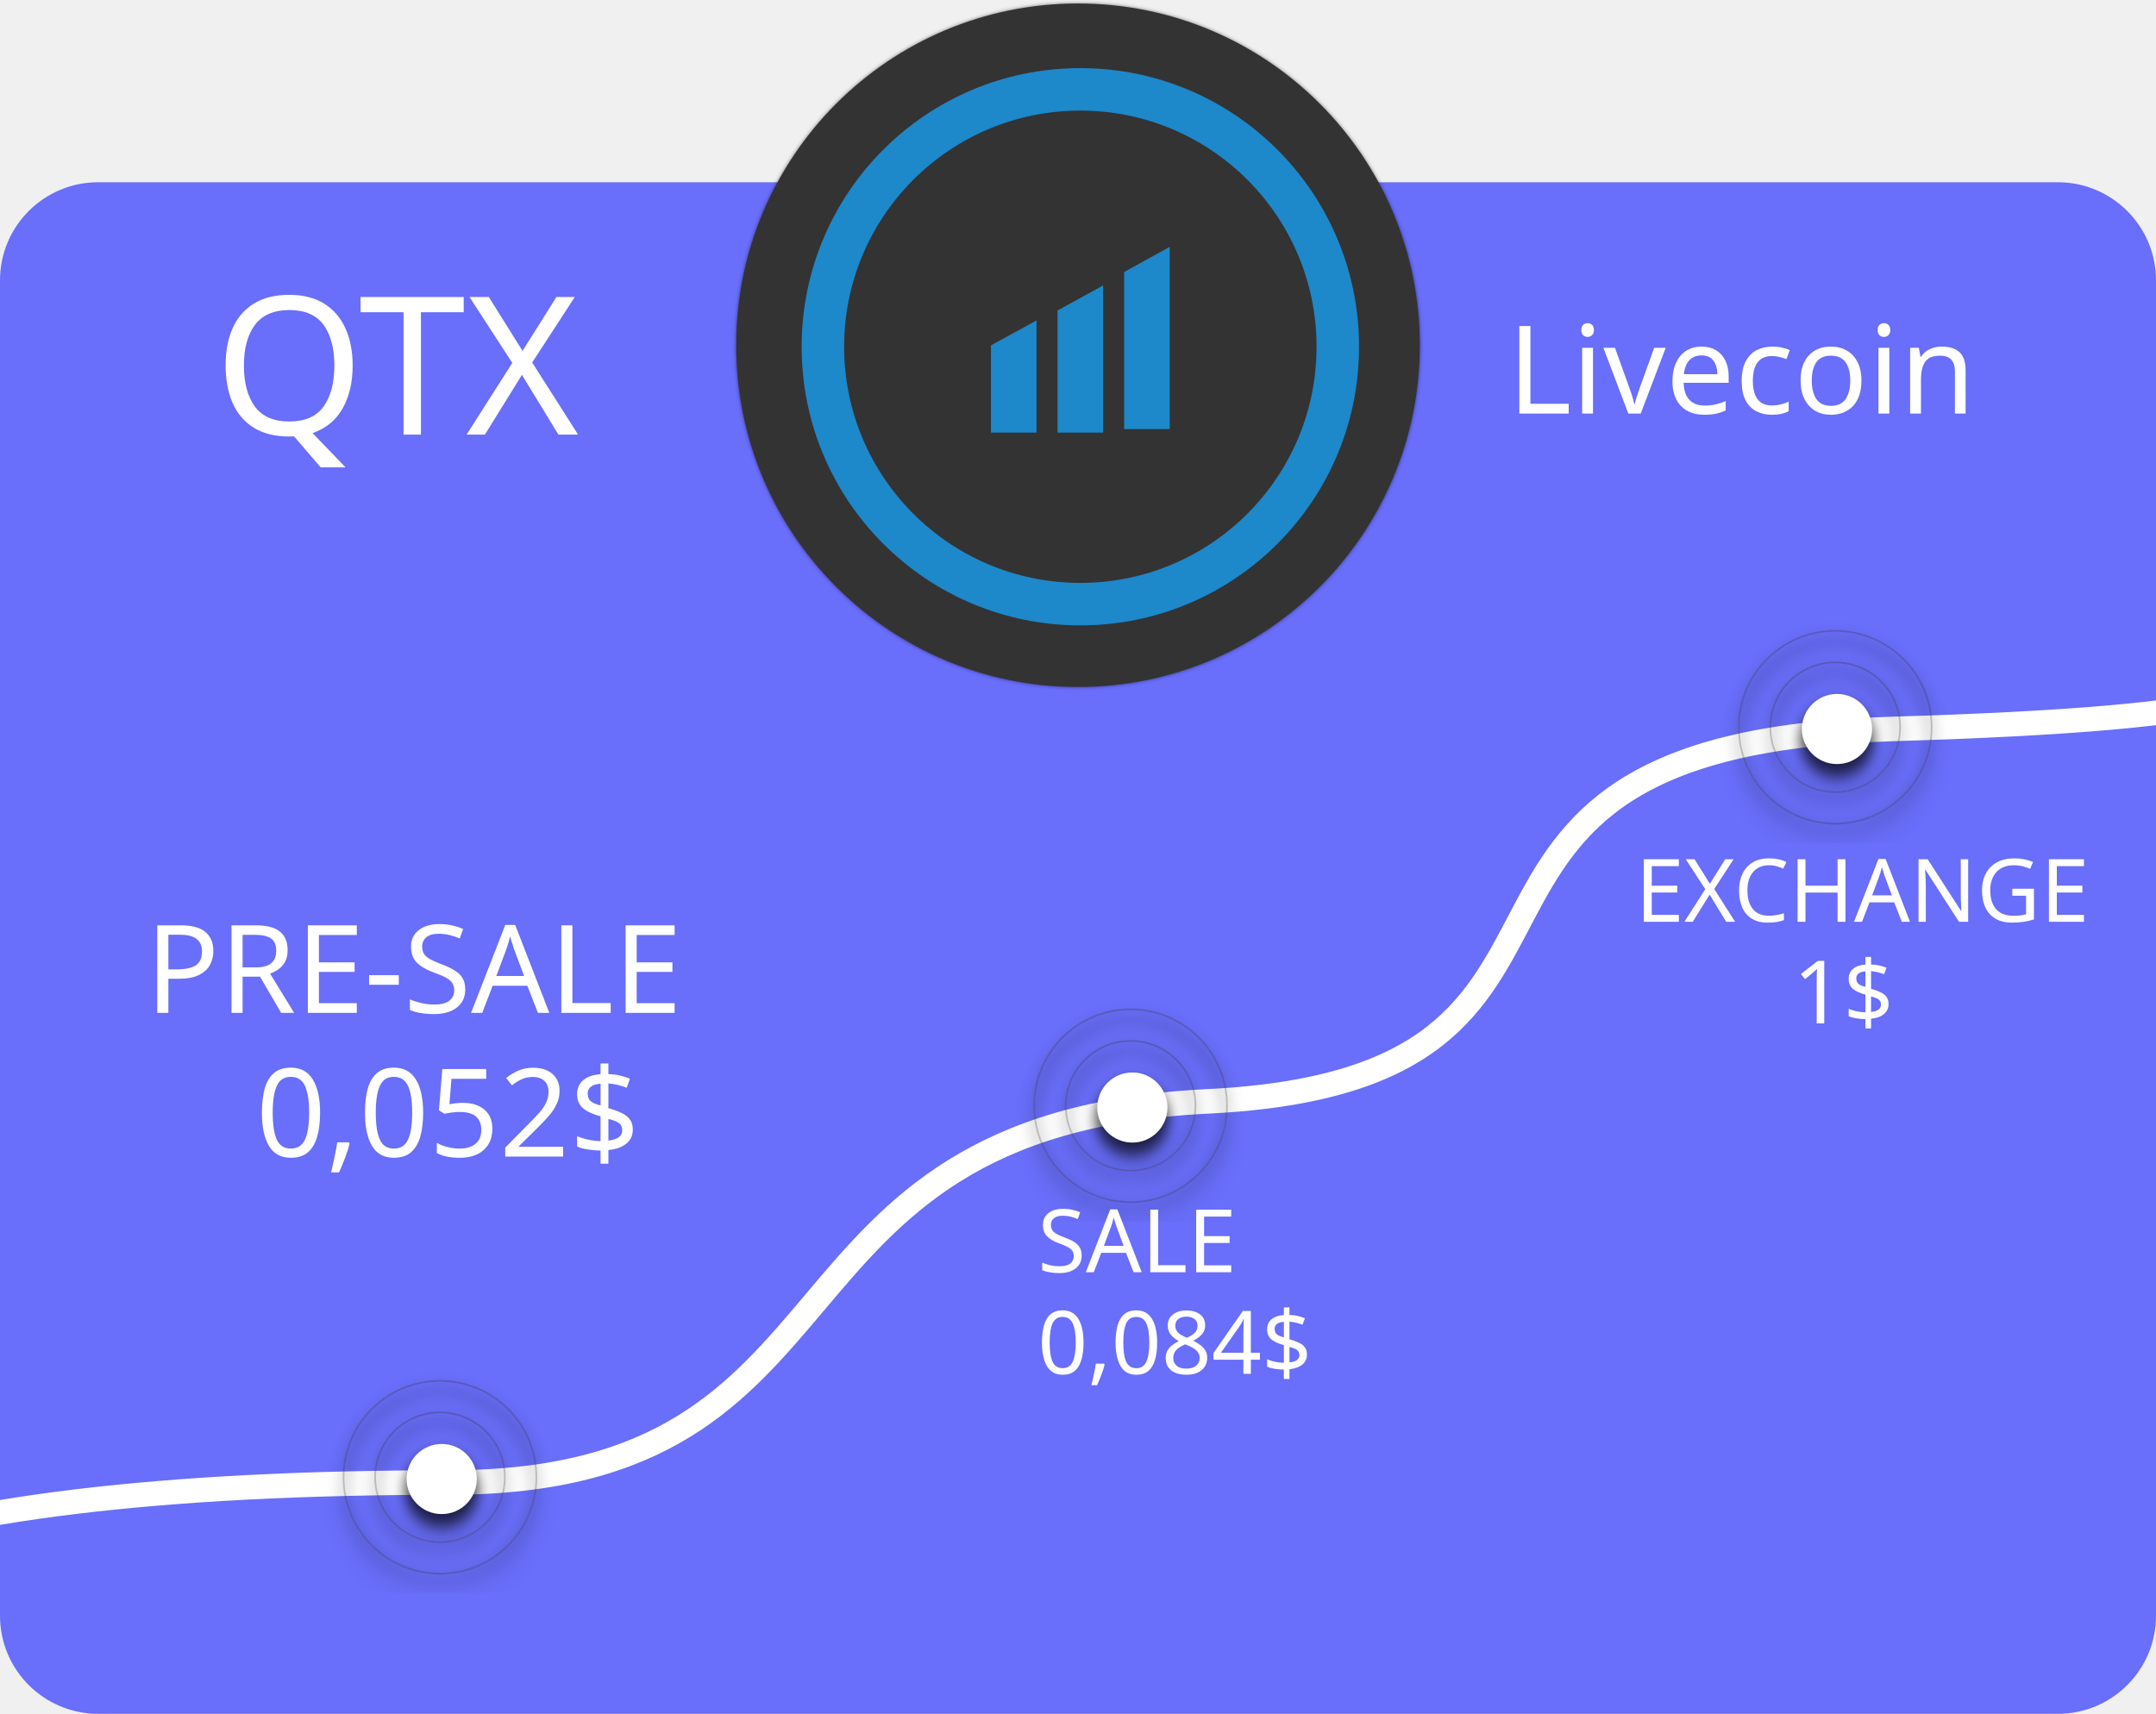
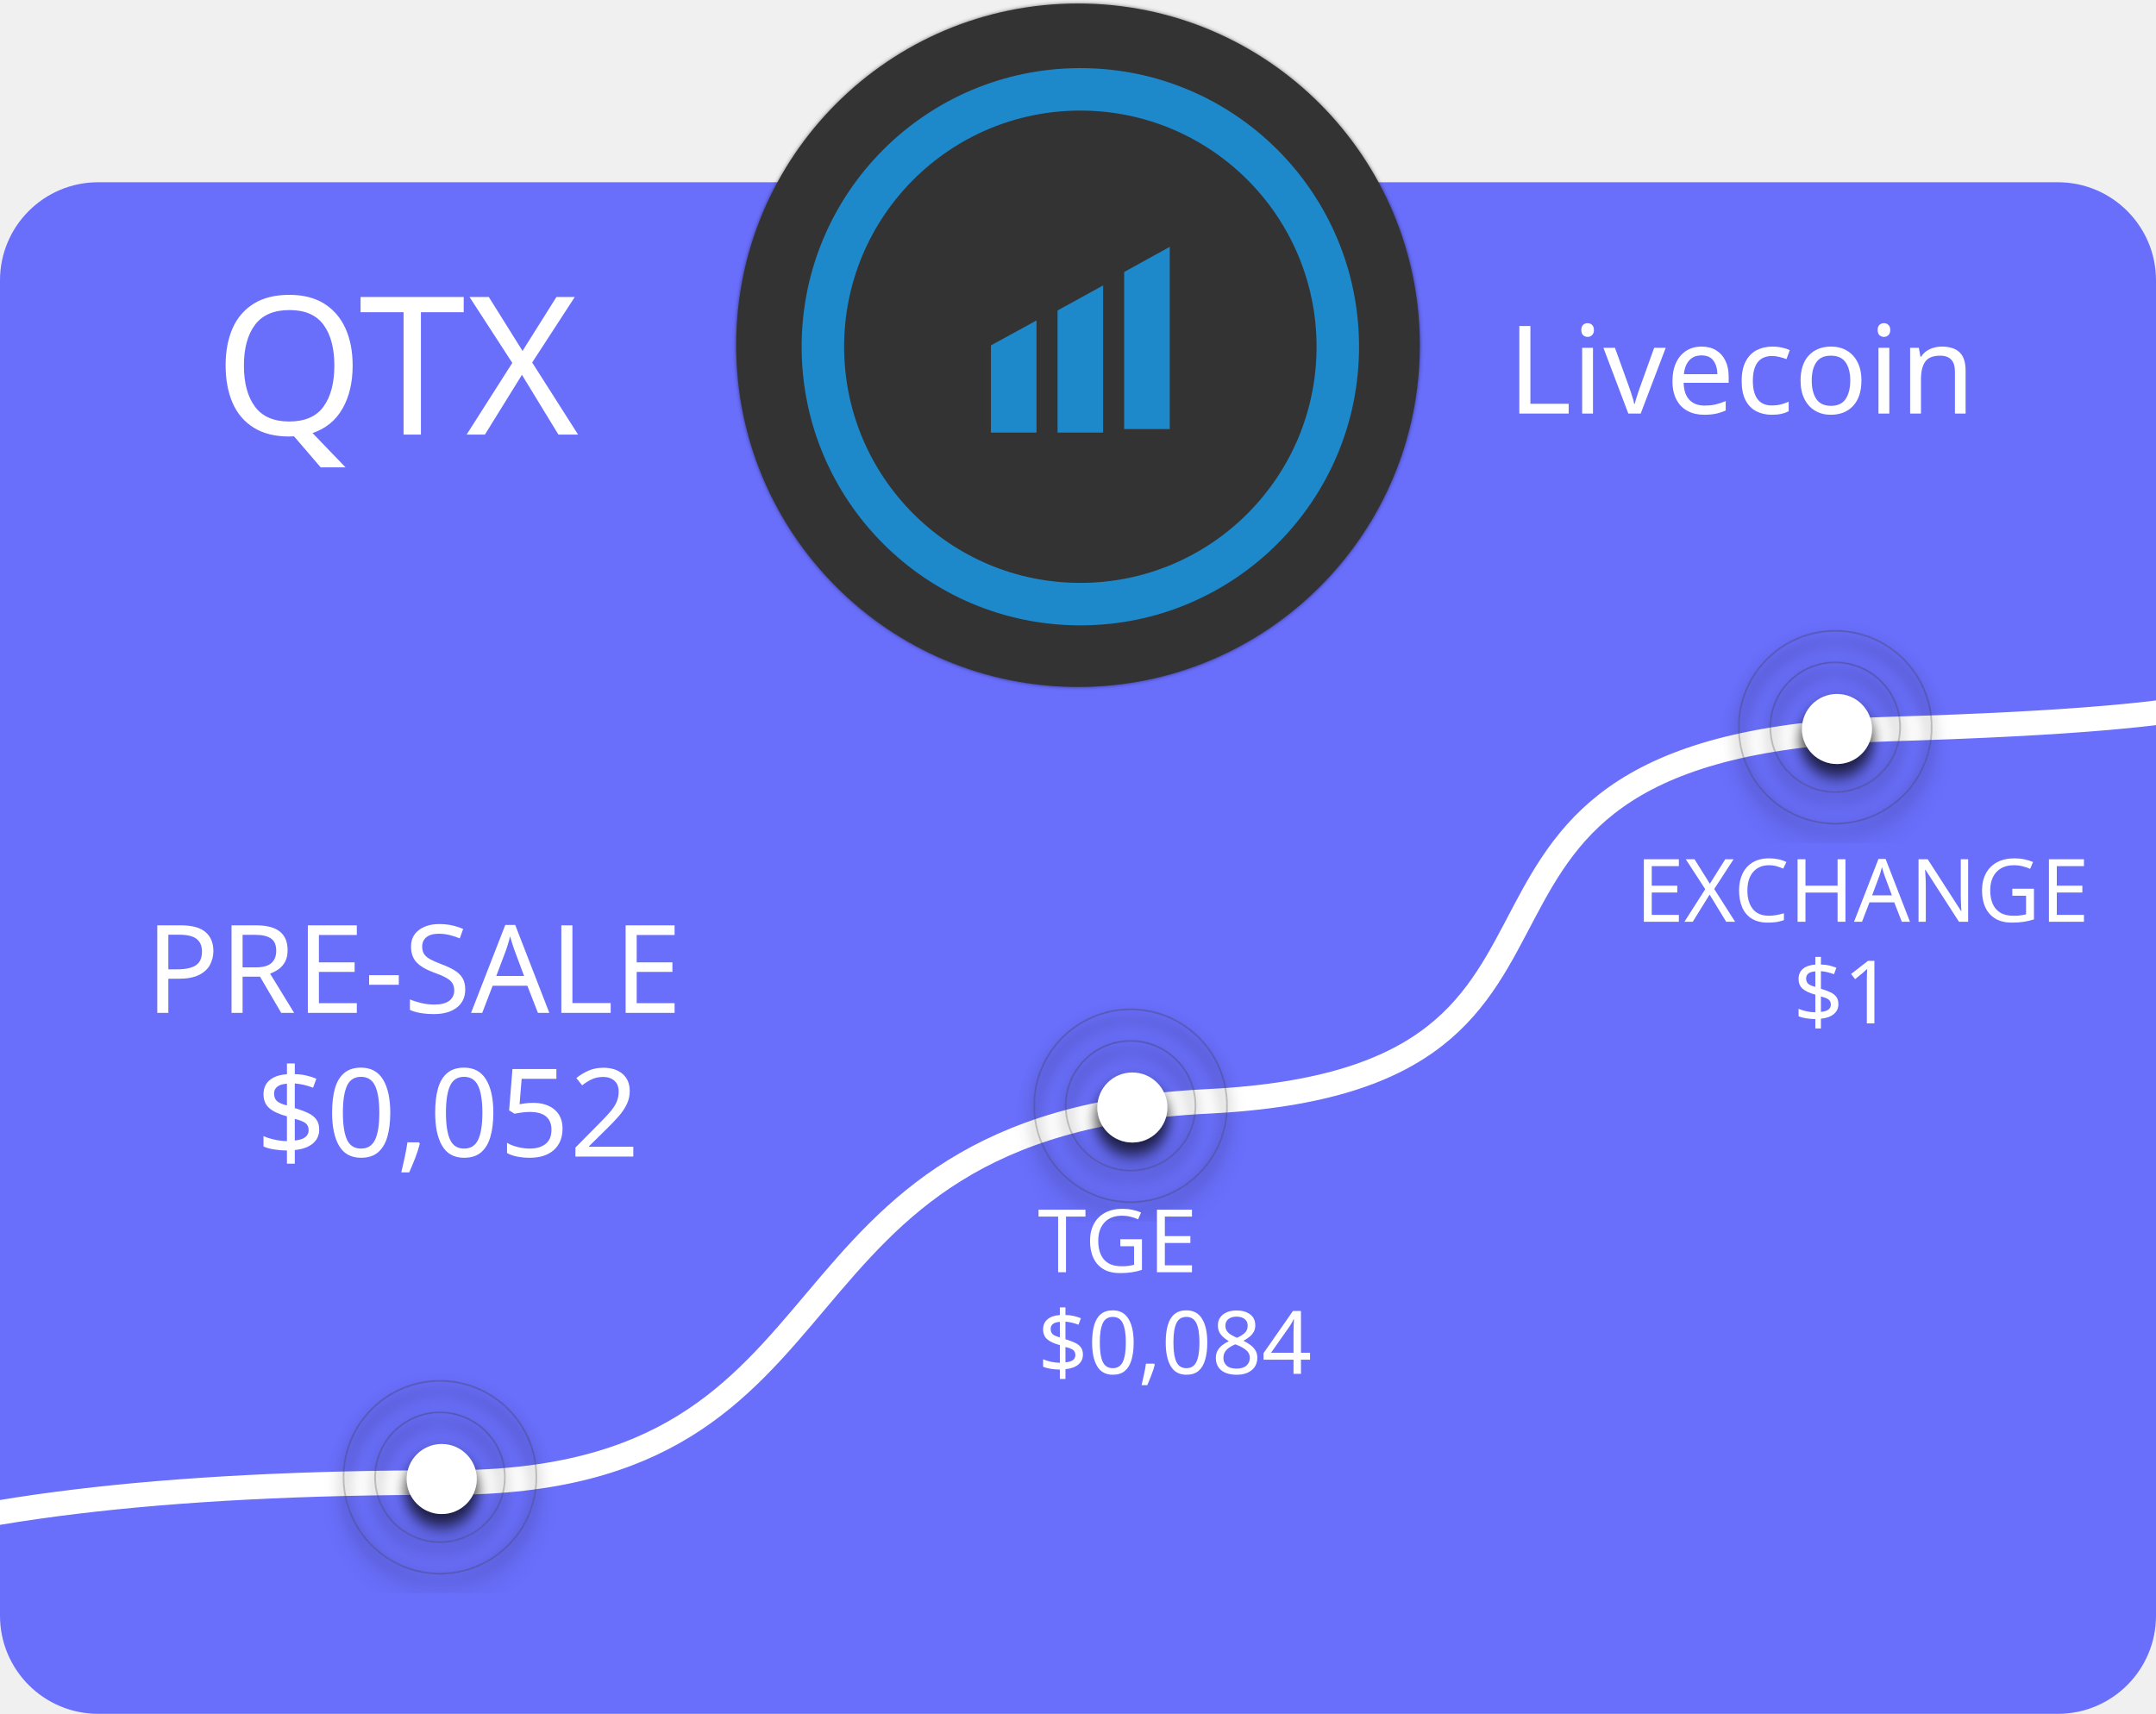
<svg xmlns="http://www.w3.org/2000/svg" xmlns:xlink="http://www.w3.org/1999/xlink" width="615px" height="489px" viewBox="0 0 615 489" version="1.1">
  <defs>
    <rect id="path-1" x="0" y="0" width="615" height="437" rx="28" />
    <filter x="-23.6%" y="-12.7%" width="147.3%" height="147.3%" filterUnits="objectBoundingBox" id="filter-3">
      <feOffset dx="0" dy="4" in="SourceAlpha" result="shadowOffsetOuter1" />
      <feGaussianBlur stdDeviation="2" in="shadowOffsetOuter1" result="shadowBlurOuter1" />
      <feColorMatrix values="0 0 0 0 0   0 0 0 0 0   0 0 0 0 0  0 0 0 0.5 0" type="matrix" in="shadowBlurOuter1" result="shadowMatrixOuter1" />
      <feMerge>
        <feMergeNode in="shadowMatrixOuter1" />
        <feMergeNode in="SourceGraphic" />
      </feMerge>
    </filter>
    <circle id="path-4" cx="28" cy="28" r="10" />
    <filter x="-35.0%" y="-25.0%" width="170.0%" height="170.0%" filterUnits="objectBoundingBox" id="filter-5">
      <feOffset dx="0" dy="2" in="SourceAlpha" result="shadowOffsetOuter1" />
      <feGaussianBlur stdDeviation="2" in="shadowOffsetOuter1" result="shadowBlurOuter1" />
      <feColorMatrix values="0 0 0 0 0   0 0 0 0 0   0 0 0 0 0  0 0 0 0.5 0" type="matrix" in="shadowBlurOuter1" />
    </filter>
    <circle id="path-6" cx="27.5" cy="27.5" r="18.5" />
    <filter x="-19.6%" y="-14.2%" width="139.2%" height="139.2%" filterUnits="objectBoundingBox" id="filter-7">
      <feMorphology radius="0.25" operator="dilate" in="SourceAlpha" result="shadowSpreadOuter1" />
      <feOffset dx="0" dy="2" in="shadowSpreadOuter1" result="shadowOffsetOuter1" />
      <feMorphology radius="1" operator="erode" in="SourceAlpha" result="shadowInner" />
      <feOffset dx="0" dy="2" in="shadowInner" result="shadowInner" />
      <feComposite in="shadowOffsetOuter1" in2="shadowInner" operator="out" result="shadowOffsetOuter1" />
      <feGaussianBlur stdDeviation="2" in="shadowOffsetOuter1" result="shadowBlurOuter1" />
      <feColorMatrix values="0 0 0 0 0   0 0 0 0 0   0 0 0 0 0  0 0 0 0.5 0" type="matrix" in="shadowBlurOuter1" />
    </filter>
    <circle id="path-8" cx="27.5" cy="27.5" r="27.5" />
    <filter x="-13.2%" y="-9.5%" width="126.4%" height="126.4%" filterUnits="objectBoundingBox" id="filter-9">
      <feMorphology radius="0.25" operator="dilate" in="SourceAlpha" result="shadowSpreadOuter1" />
      <feOffset dx="0" dy="2" in="shadowSpreadOuter1" result="shadowOffsetOuter1" />
      <feMorphology radius="1" operator="erode" in="SourceAlpha" result="shadowInner" />
      <feOffset dx="0" dy="2" in="shadowInner" result="shadowInner" />
      <feComposite in="shadowOffsetOuter1" in2="shadowInner" operator="out" result="shadowOffsetOuter1" />
      <feGaussianBlur stdDeviation="2" in="shadowOffsetOuter1" result="shadowBlurOuter1" />
      <feColorMatrix values="0 0 0 0 0   0 0 0 0 0   0 0 0 0 0  0 0 0 0.5 0" type="matrix" in="shadowBlurOuter1" />
    </filter>
    <filter x="-23.6%" y="-12.7%" width="147.3%" height="147.3%" filterUnits="objectBoundingBox" id="filter-10">
      <feOffset dx="0" dy="4" in="SourceAlpha" result="shadowOffsetOuter1" />
      <feGaussianBlur stdDeviation="2" in="shadowOffsetOuter1" result="shadowBlurOuter1" />
      <feColorMatrix values="0 0 0 0 0   0 0 0 0 0   0 0 0 0 0  0 0 0 0.5 0" type="matrix" in="shadowBlurOuter1" result="shadowMatrixOuter1" />
      <feMerge>
        <feMergeNode in="shadowMatrixOuter1" />
        <feMergeNode in="SourceGraphic" />
      </feMerge>
    </filter>
    <circle id="path-11" cx="28" cy="28" r="10" />
    <filter x="-35.0%" y="-25.0%" width="170.0%" height="170.0%" filterUnits="objectBoundingBox" id="filter-12">
      <feOffset dx="0" dy="2" in="SourceAlpha" result="shadowOffsetOuter1" />
      <feGaussianBlur stdDeviation="2" in="shadowOffsetOuter1" result="shadowBlurOuter1" />
      <feColorMatrix values="0 0 0 0 0   0 0 0 0 0   0 0 0 0 0  0 0 0 0.5 0" type="matrix" in="shadowBlurOuter1" />
    </filter>
    <circle id="path-13" cx="27.5" cy="27.5" r="18.5" />
    <filter x="-19.6%" y="-14.2%" width="139.2%" height="139.2%" filterUnits="objectBoundingBox" id="filter-14">
      <feMorphology radius="0.25" operator="dilate" in="SourceAlpha" result="shadowSpreadOuter1" />
      <feOffset dx="0" dy="2" in="shadowSpreadOuter1" result="shadowOffsetOuter1" />
      <feMorphology radius="1" operator="erode" in="SourceAlpha" result="shadowInner" />
      <feOffset dx="0" dy="2" in="shadowInner" result="shadowInner" />
      <feComposite in="shadowOffsetOuter1" in2="shadowInner" operator="out" result="shadowOffsetOuter1" />
      <feGaussianBlur stdDeviation="2" in="shadowOffsetOuter1" result="shadowBlurOuter1" />
      <feColorMatrix values="0 0 0 0 0   0 0 0 0 0   0 0 0 0 0  0 0 0 0.5 0" type="matrix" in="shadowBlurOuter1" />
    </filter>
    <circle id="path-15" cx="27.5" cy="27.5" r="27.5" />
    <filter x="-13.2%" y="-9.5%" width="126.4%" height="126.4%" filterUnits="objectBoundingBox" id="filter-16">
      <feMorphology radius="0.25" operator="dilate" in="SourceAlpha" result="shadowSpreadOuter1" />
      <feOffset dx="0" dy="2" in="shadowSpreadOuter1" result="shadowOffsetOuter1" />
      <feMorphology radius="1" operator="erode" in="SourceAlpha" result="shadowInner" />
      <feOffset dx="0" dy="2" in="shadowInner" result="shadowInner" />
      <feComposite in="shadowOffsetOuter1" in2="shadowInner" operator="out" result="shadowOffsetOuter1" />
      <feGaussianBlur stdDeviation="2" in="shadowOffsetOuter1" result="shadowBlurOuter1" />
      <feColorMatrix values="0 0 0 0 0   0 0 0 0 0   0 0 0 0 0  0 0 0 0.5 0" type="matrix" in="shadowBlurOuter1" />
    </filter>
    <filter x="-23.6%" y="-12.7%" width="147.3%" height="147.3%" filterUnits="objectBoundingBox" id="filter-17">
      <feOffset dx="0" dy="4" in="SourceAlpha" result="shadowOffsetOuter1" />
      <feGaussianBlur stdDeviation="2" in="shadowOffsetOuter1" result="shadowBlurOuter1" />
      <feColorMatrix values="0 0 0 0 0   0 0 0 0 0   0 0 0 0 0  0 0 0 0.5 0" type="matrix" in="shadowBlurOuter1" result="shadowMatrixOuter1" />
      <feMerge>
        <feMergeNode in="shadowMatrixOuter1" />
        <feMergeNode in="SourceGraphic" />
      </feMerge>
    </filter>
    <circle id="path-18" cx="28" cy="28" r="10" />
    <filter x="-35.0%" y="-25.0%" width="170.0%" height="170.0%" filterUnits="objectBoundingBox" id="filter-19">
      <feOffset dx="0" dy="2" in="SourceAlpha" result="shadowOffsetOuter1" />
      <feGaussianBlur stdDeviation="2" in="shadowOffsetOuter1" result="shadowBlurOuter1" />
      <feColorMatrix values="0 0 0 0 0   0 0 0 0 0   0 0 0 0 0  0 0 0 0.5 0" type="matrix" in="shadowBlurOuter1" />
    </filter>
    <circle id="path-20" cx="27.5" cy="27.5" r="18.5" />
    <filter x="-19.6%" y="-14.2%" width="139.2%" height="139.2%" filterUnits="objectBoundingBox" id="filter-21">
      <feMorphology radius="0.25" operator="dilate" in="SourceAlpha" result="shadowSpreadOuter1" />
      <feOffset dx="0" dy="2" in="shadowSpreadOuter1" result="shadowOffsetOuter1" />
      <feMorphology radius="1" operator="erode" in="SourceAlpha" result="shadowInner" />
      <feOffset dx="0" dy="2" in="shadowInner" result="shadowInner" />
      <feComposite in="shadowOffsetOuter1" in2="shadowInner" operator="out" result="shadowOffsetOuter1" />
      <feGaussianBlur stdDeviation="2" in="shadowOffsetOuter1" result="shadowBlurOuter1" />
      <feColorMatrix values="0 0 0 0 0   0 0 0 0 0   0 0 0 0 0  0 0 0 0.5 0" type="matrix" in="shadowBlurOuter1" />
    </filter>
    <circle id="path-22" cx="27.5" cy="27.5" r="27.5" />
    <filter x="-13.2%" y="-9.5%" width="126.4%" height="126.4%" filterUnits="objectBoundingBox" id="filter-23">
      <feMorphology radius="0.25" operator="dilate" in="SourceAlpha" result="shadowSpreadOuter1" />
      <feOffset dx="0" dy="2" in="shadowSpreadOuter1" result="shadowOffsetOuter1" />
      <feMorphology radius="1" operator="erode" in="SourceAlpha" result="shadowInner" />
      <feOffset dx="0" dy="2" in="shadowInner" result="shadowInner" />
      <feComposite in="shadowOffsetOuter1" in2="shadowInner" operator="out" result="shadowOffsetOuter1" />
      <feGaussianBlur stdDeviation="2" in="shadowOffsetOuter1" result="shadowBlurOuter1" />
      <feColorMatrix values="0 0 0 0 0   0 0 0 0 0   0 0 0 0 0  0 0 0 0.5 0" type="matrix" in="shadowBlurOuter1" />
    </filter>
    <circle id="path-24" cx="97.5" cy="97.5" r="97.5" />
    <filter x="-0.8%" y="-0.8%" width="101.5%" height="101.5%" filterUnits="objectBoundingBox" id="filter-25">
      <feOffset dx="0" dy="0" in="SourceAlpha" result="shadowOffsetOuter1" />
      <feGaussianBlur stdDeviation="0.5" in="shadowOffsetOuter1" result="shadowBlurOuter1" />
      <feColorMatrix values="0 0 0 0 0   0 0 0 0 0   0 0 0 0 0  0 0 0 0.5 0" type="matrix" in="shadowBlurOuter1" />
    </filter>
  </defs>
  <g id="Page-1" stroke="none" stroke-width="1" fill="none" fill-rule="evenodd">
    <g id="Artboard" transform="translate(-803, -124)">
      <g id="exchangeDashboard-Copy" transform="translate(803, 125)">
        <g id="qtzRate" transform="translate(0, 51)">
          <mask id="mask-2" fill="white">
            <use xlink:href="#path-1" />
          </mask>
          <use id="Rectangle1" fill="#696EFB" xlink:href="#path-1" />
          <path d="M-53,393 C-14.333,378.333 46,371 128,371 C251,371 212.5,268.75 344.5,262.25 C476.5,255.75 388,160.5 539.5,156 C640.5,153 667.667,144.833 621,131.5" id="Path-4" stroke="#FFFFFF" stroke-width="7" stroke-linejoin="round" mask="url(#mask-2)" />
          <g id="icon/point" mask="url(#mask-2)">
            <g transform="translate(496, 128)" id="Group-Copy-2">
              <g filter="url(#filter-3)">
                <g id="Oval-2">
                  <use fill="black" fill-opacity="1" filter="url(#filter-5)" xlink:href="#path-4" />
                  <use fill="#FFFFFF" fill-rule="evenodd" xlink:href="#path-4" />
                </g>
                <g id="Oval-2" opacity="0.3">
                  <use fill="black" fill-opacity="1" filter="url(#filter-7)" xlink:href="#path-6" />
                  <use stroke="#333333" stroke-width="0.5" xlink:href="#path-6" />
                </g>
                <g id="Oval-2" opacity="0.3">
                  <use fill="black" fill-opacity="1" filter="url(#filter-9)" xlink:href="#path-8" />
                  <use stroke="#333333" stroke-width="0.5" xlink:href="#path-8" />
                </g>
              </g>
            </g>
          </g>
          <g id="icon/point" mask="url(#mask-2)">
            <g transform="translate(295, 236)" id="Group-Copy-2">
              <g filter="url(#filter-10)">
                <g id="Oval-2">
                  <use fill="black" fill-opacity="1" filter="url(#filter-12)" xlink:href="#path-11" />
                  <use fill="#FFFFFF" fill-rule="evenodd" xlink:href="#path-11" />
                </g>
                <g id="Oval-2" opacity="0.3">
                  <use fill="black" fill-opacity="1" filter="url(#filter-14)" xlink:href="#path-13" />
                  <use stroke="#333333" stroke-width="0.5" xlink:href="#path-13" />
                </g>
                <g id="Oval-2" opacity="0.3">
                  <use fill="black" fill-opacity="1" filter="url(#filter-16)" xlink:href="#path-15" />
                  <use stroke="#333333" stroke-width="0.5" xlink:href="#path-15" />
                </g>
              </g>
            </g>
          </g>
          <g id="icon/point" mask="url(#mask-2)">
            <g transform="translate(98, 342)" id="Group-Copy-2">
              <g filter="url(#filter-17)">
                <g id="Oval-2">
                  <use fill="black" fill-opacity="1" filter="url(#filter-19)" xlink:href="#path-18" />
                  <use fill="#FFFFFF" fill-rule="evenodd" xlink:href="#path-18" />
                </g>
                <g id="Oval-2" opacity="0.3">
                  <use fill="black" fill-opacity="1" filter="url(#filter-21)" xlink:href="#path-20" />
                  <use stroke="#333333" stroke-width="0.5" xlink:href="#path-20" />
                </g>
                <g id="Oval-2" opacity="0.3">
                  <use fill="black" fill-opacity="1" filter="url(#filter-23)" xlink:href="#path-22" />
                  <use stroke="#333333" stroke-width="0.5" xlink:href="#path-22" />
                </g>
              </g>
            </g>
          </g>
        </g>
        <g id="logoLivecoin" transform="translate(210, 0)">
          <g id="ovalbgLogo-Copy">
            <use fill="black" fill-opacity="1" filter="url(#filter-25)" xlink:href="#path-24" />
            <use fill="#333333" fill-rule="evenodd" xlink:href="#path-24" />
          </g>
          <path d="M98.167,18.434 C142.087,18.434 177.667,54.014 177.667,97.934 C177.667,141.854 142.087,177.434 98.167,177.434 C54.247,177.434 18.667,141.854 18.667,97.934 C18.667,54.014 54.247,18.434 98.167,18.434 Z M98.167,30.554 C135.384,30.554 165.547,60.717 165.547,97.934 C165.547,135.151 135.384,165.314 98.167,165.314 C60.95,165.314 30.787,135.151 30.787,97.934 C30.787,60.717 60.95,30.554 98.167,30.554 Z" id="Shape" fill="#1D88CA" />
          <polygon id="Shape" fill="#1D88CA" points="85.667 90.434 85.667 122.434 72.667 122.434 72.667 97.541" />
          <polygon id="Shape" fill="#1D88CA" points="104.667 80.434 104.667 122.434 91.667 122.434 91.667 87.582" />
          <polygon id="Shape" fill="#1D88CA" points="123.667 69.434 123.667 121.434 110.667 121.434 110.667 76.603" />
        </g>
        <text id="QTZ" font-family="RobotoMono-Regular, Roboto Mono" font-size="55" font-weight="normal" fill="#FFFFFF">
          <tspan x="61" y="123">QTX</tspan>
        </text>
        <text id="Livecoin" font-family="RobotoMono-Regular, Roboto Mono" font-size="35" font-weight="normal" fill="#FFFFFF">
          <tspan x="430" y="117">Livecoin</tspan>
        </text>
        <text id="EXCHANGE-1$" font-family="RobotoMono-Regular, Roboto Mono" font-size="25" font-weight="normal" fill="#FFFFFF">
          <tspan x="466.49" y="262">EXCHANGE</tspan>
-           <tspan x="511.498" y="291">1$</tspan>
+           <tspan x="511.498" y="291">$1</tspan>
        </text>
        <text id="SALE-0,5$" font-family="RobotoMono-Regular, Roboto Mono" font-size="25" font-weight="normal" fill="#FFFFFF">
-           <tspan x="296" y="362">SALE</tspan>
-           <tspan x="296" y="391">0,084$</tspan>
+           <tspan x="296" y="362">TGE</tspan>
+           <tspan x="296" y="391">$0,084</tspan>
        </text>
        <text id="PRE-SALE-0,01$" font-family="RobotoMono-Regular, Roboto Mono" font-size="35" font-weight="normal" fill="#FFFFFF">
          <tspan x="41.478" y="288">PRE-SALE</tspan>
-           <tspan x="72.991" y="329">0,052$</tspan>
+           <tspan x="72.991" y="329">$0,052</tspan>
        </text>
      </g>
    </g>
  </g>
</svg>
